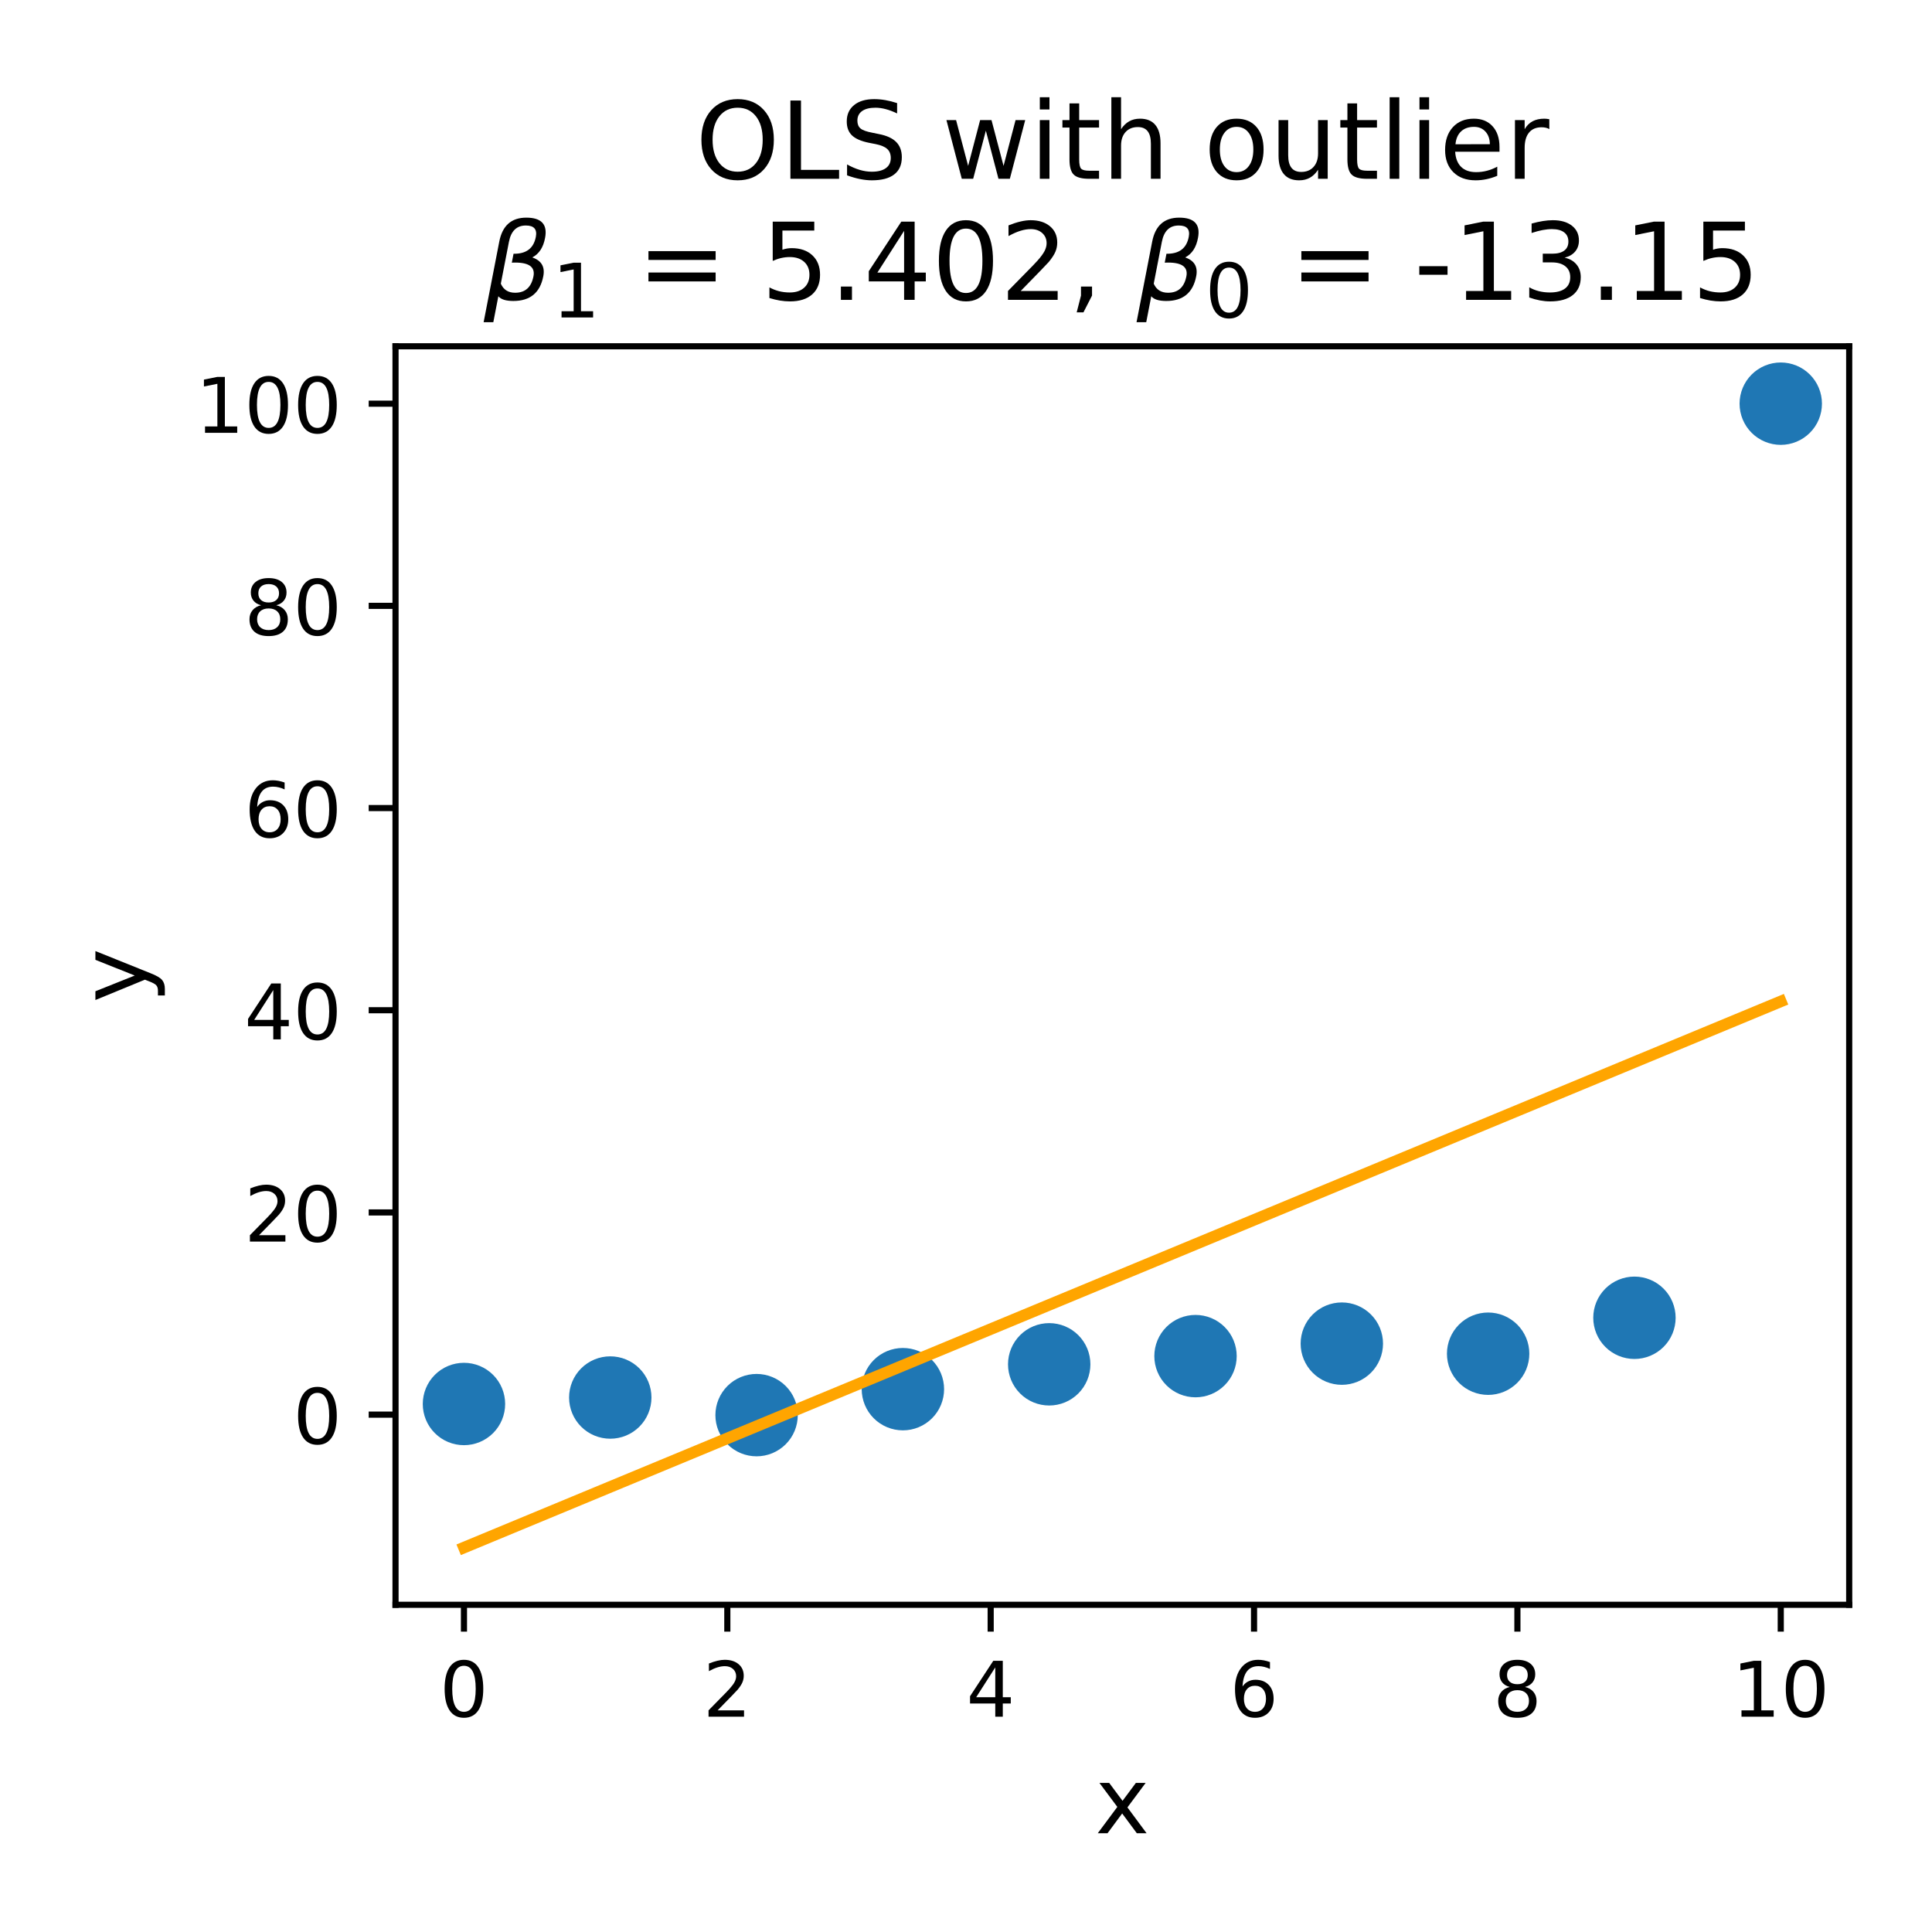
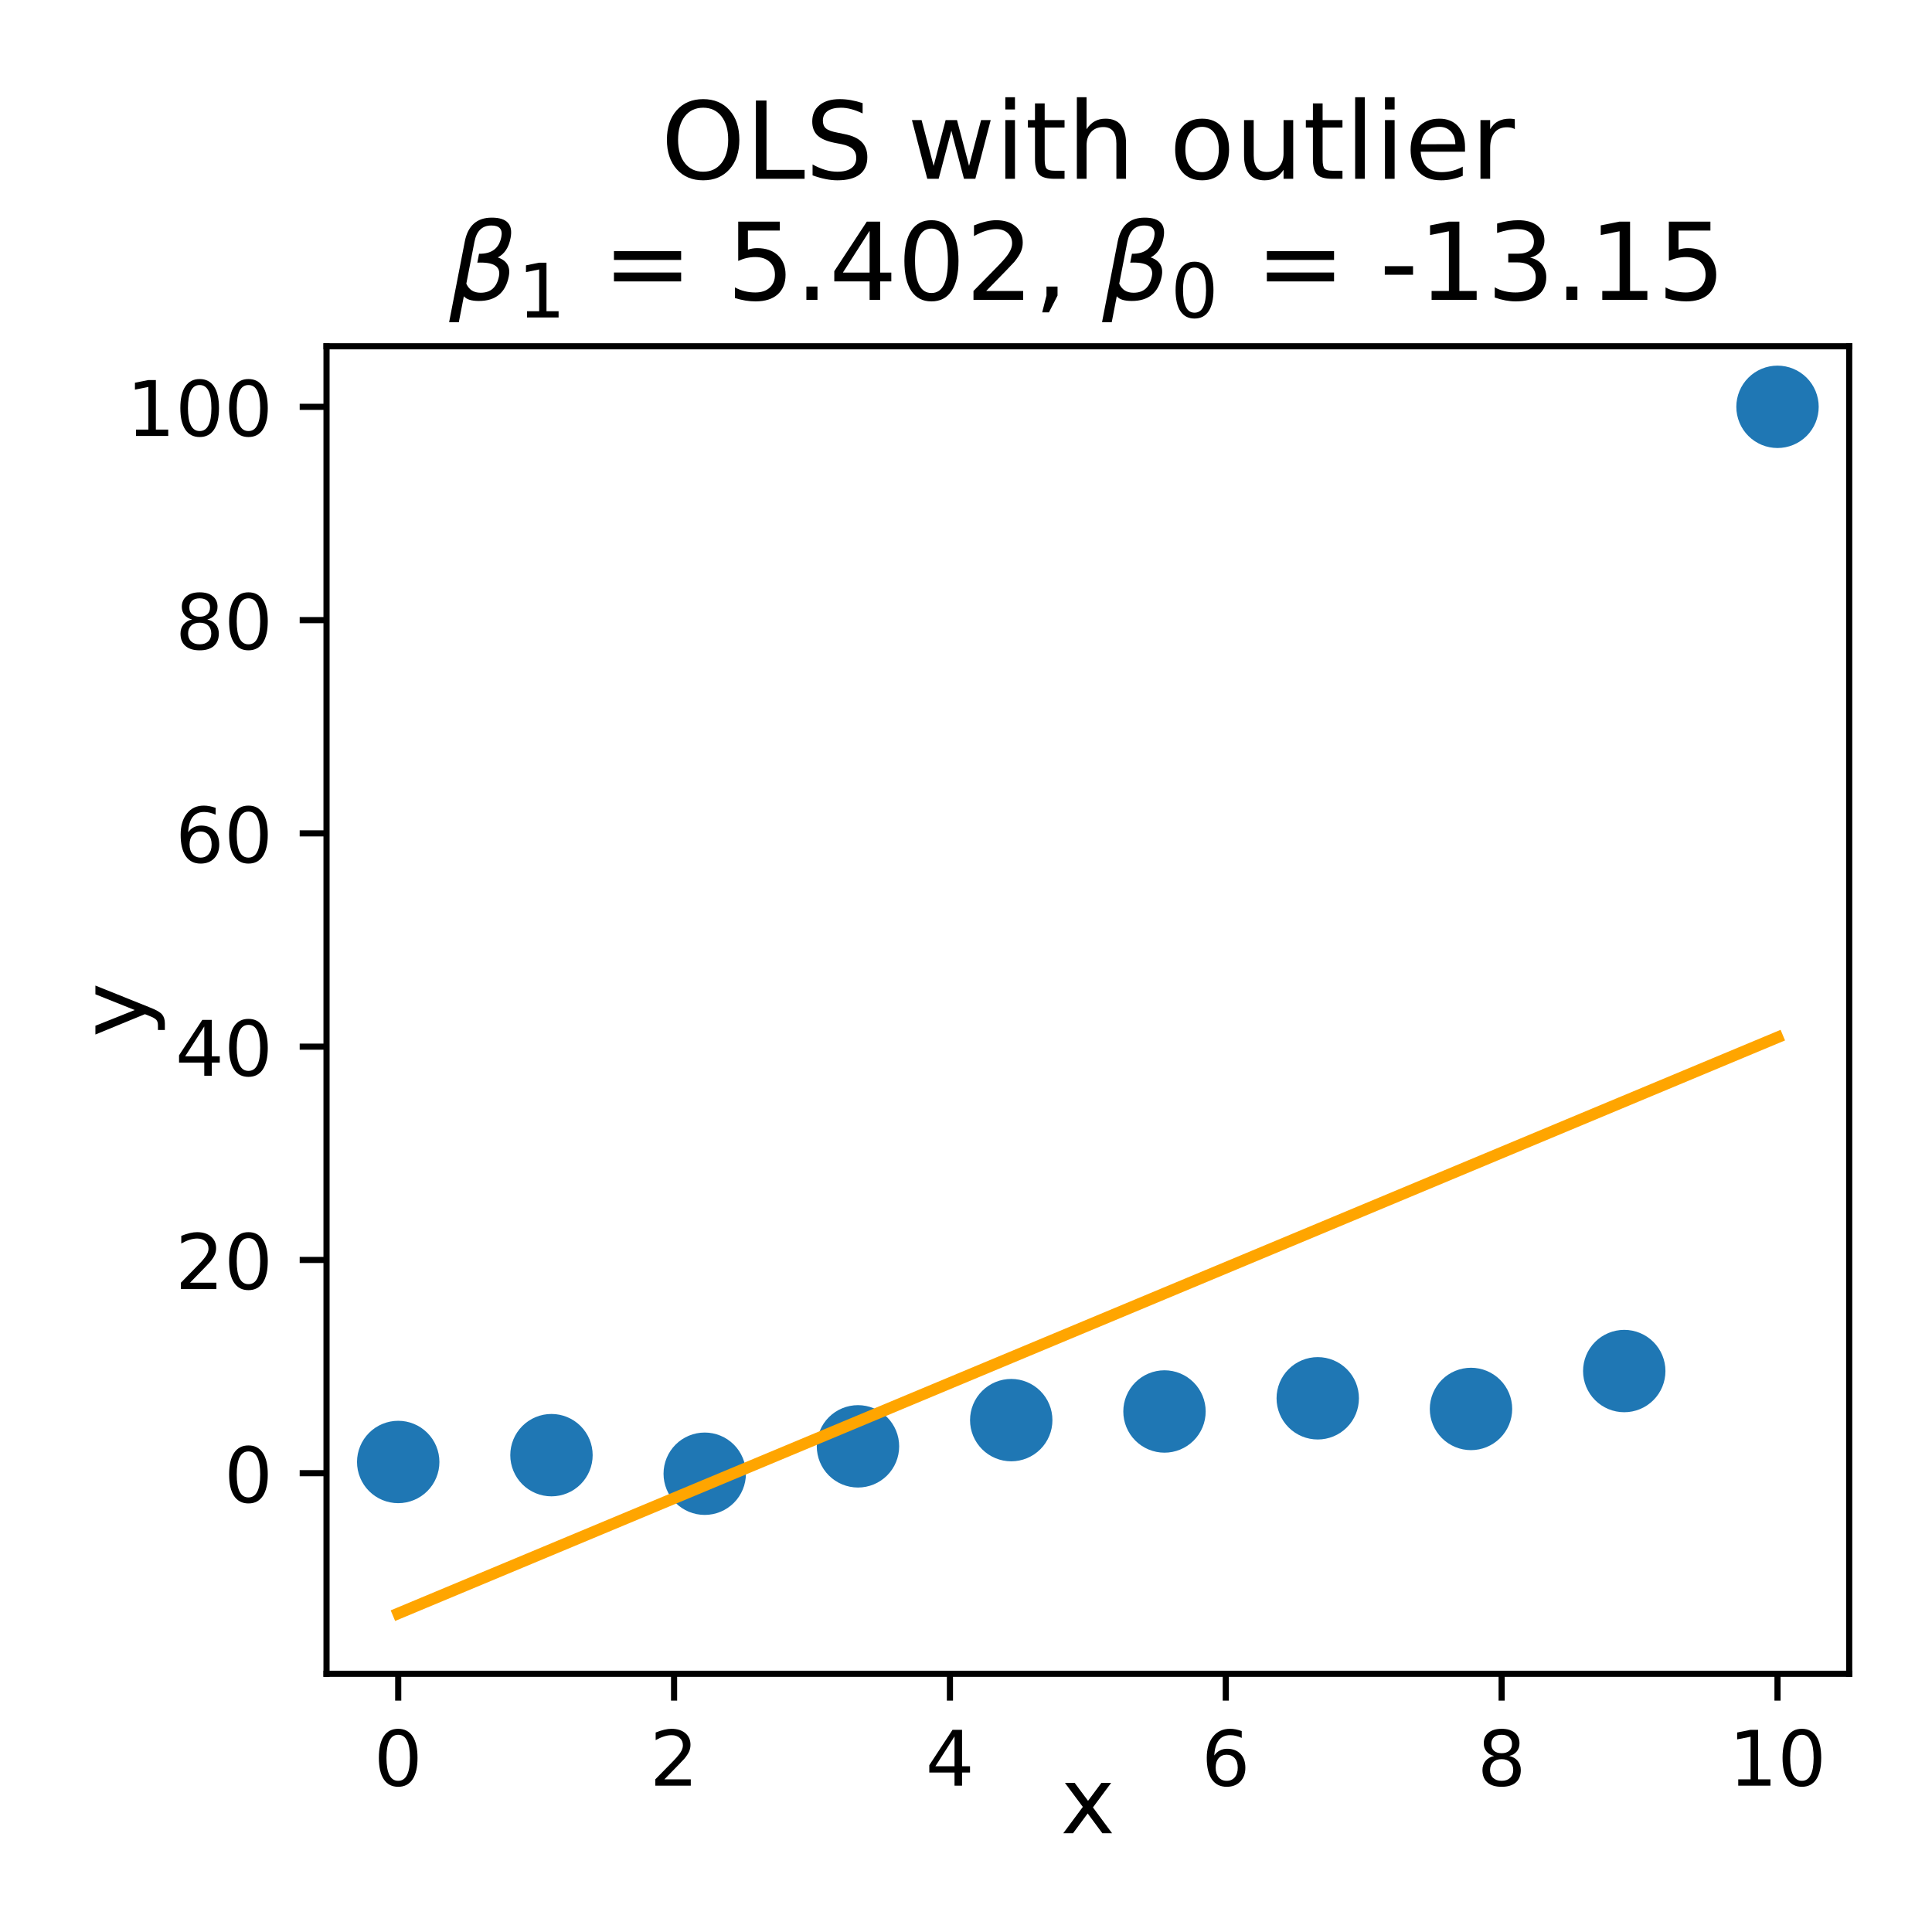
<svg xmlns="http://www.w3.org/2000/svg" xmlns:xlink="http://www.w3.org/1999/xlink" height="252pt" version="1.1" viewBox="0 0 252 252" width="252pt">
  <defs>
    <style type="text/css">
*{stroke-linecap:butt;stroke-linejoin:round;}
  </style>
  </defs>
  <g id="figure_1">
    <g id="patch_1">
      <path d="M 0 252  L 252 252  L 252 0  L 0 0  z " style="fill:#ffffff;" />
    </g>
    <g id="axes_1">
      <g id="patch_2">
-         <path d="M 51.59 209.32  L 241.2 209.32  L 241.2 45.168  L 51.59 45.168  z " style="fill:#ffffff;" />
+         <path d="M 42.59 218.32  L 241.2 218.32  L 241.2 45.168  L 42.59 45.168  z " style="fill:#ffffff;" />
      </g>
      <g id="PathCollection_1">
        <defs>
-           <path d="M 0 4.873  C 1.292 4.873 2.532 4.36 3.446 3.446  C 4.36 2.532 4.873 1.292 4.873 0  C 4.873 -1.292 4.36 -2.532 3.446 -3.446  C 2.532 -4.36 1.292 -4.873 0 -4.873  C -1.292 -4.873 -2.532 -4.36 -3.446 -3.446  C -4.36 -2.532 -4.873 -1.292 -4.873 0  C -4.873 1.292 -4.36 2.532 -3.446 3.446  C -2.532 4.36 -1.292 4.873 0 4.873  z " id="m565f7fd7a1" style="stroke:#1f77b4;" />
+           <path d="M 0 4.873  C 1.292 4.873 2.532 4.36 3.446 3.446  C 4.36 2.532 4.873 1.292 4.873 0  C 4.873 -1.292 4.36 -2.532 3.446 -3.446  C 2.532 -4.36 1.292 -4.873 0 -4.873  C -1.292 -4.873 -2.532 -4.36 -3.446 -3.446  C -4.36 -2.532 -4.873 -1.292 -4.873 0  C -4.873 1.292 -4.36 2.532 -3.446 3.446  C -2.532 4.36 -1.292 4.873 0 4.873  z " id="m042174f9e0" style="stroke:#1f77b4;" />
        </defs>
-         <g clip-path="url(#p165013fd58)">
-           <use style="fill:#1f77b4;stroke:#1f77b4;" x="60.517" xlink:href="#m565f7fd7a1" y="183.129" />
-           <use style="fill:#1f77b4;stroke:#1f77b4;" x="79.601" xlink:href="#m565f7fd7a1" y="182.286" />
-           <use style="fill:#1f77b4;stroke:#1f77b4;" x="98.685" xlink:href="#m565f7fd7a1" y="184.582" />
-           <use style="fill:#1f77b4;stroke:#1f77b4;" x="117.769" xlink:href="#m565f7fd7a1" y="181.195" />
-           <use style="fill:#1f77b4;stroke:#1f77b4;" x="136.853" xlink:href="#m565f7fd7a1" y="177.954" />
-           <use style="fill:#1f77b4;stroke:#1f77b4;" x="155.937" xlink:href="#m565f7fd7a1" y="176.885" />
-           <use style="fill:#1f77b4;stroke:#1f77b4;" x="175.021" xlink:href="#m565f7fd7a1" y="175.256" />
-           <use style="fill:#1f77b4;stroke:#1f77b4;" x="194.105" xlink:href="#m565f7fd7a1" y="176.571" />
-           <use style="fill:#1f77b4;stroke:#1f77b4;" x="213.189" xlink:href="#m565f7fd7a1" y="171.884" />
-           <use style="fill:#1f77b4;stroke:#1f77b4;" x="232.273" xlink:href="#m565f7fd7a1" y="52.653" />
+         <g clip-path="url(#p42339c1711)">
+           <use style="fill:#1f77b4;stroke:#1f77b4;" x="51.941" xlink:href="#m042174f9e0" y="190.693" />
+           <use style="fill:#1f77b4;stroke:#1f77b4;" x="71.931" xlink:href="#m042174f9e0" y="189.803" />
+           <use style="fill:#1f77b4;stroke:#1f77b4;" x="91.921" xlink:href="#m042174f9e0" y="192.226" />
+           <use style="fill:#1f77b4;stroke:#1f77b4;" x="111.91" xlink:href="#m042174f9e0" y="188.653" />
+           <use style="fill:#1f77b4;stroke:#1f77b4;" x="131.9" xlink:href="#m042174f9e0" y="185.234" />
+           <use style="fill:#1f77b4;stroke:#1f77b4;" x="151.89" xlink:href="#m042174f9e0" y="184.107" />
+           <use style="fill:#1f77b4;stroke:#1f77b4;" x="171.88" xlink:href="#m042174f9e0" y="182.388" />
+           <use style="fill:#1f77b4;stroke:#1f77b4;" x="191.869" xlink:href="#m042174f9e0" y="183.776" />
+           <use style="fill:#1f77b4;stroke:#1f77b4;" x="211.859" xlink:href="#m042174f9e0" y="178.832" />
+           <use style="fill:#1f77b4;stroke:#1f77b4;" x="231.849" xlink:href="#m042174f9e0" y="53.064" />
        </g>
      </g>
      <g id="matplotlib.axis_1">
        <g id="xtick_1">
          <g id="line2d_1">
            <defs>
-               <path d="M 0 0  L 0 3.5  " id="mb7d5f687af" style="stroke:#000000;stroke-width:0.8;" />
-             </defs>
-             <g>
-               <use style="stroke:#000000;stroke-width:0.8;" x="60.517" xlink:href="#mb7d5f687af" y="209.32" />
+               <path d="M 0 0  L 0 3.5  " id="m1c243c5cfe" style="stroke:#000000;stroke-width:0.8;" />
+             </defs>
+             <g>
+               <use style="stroke:#000000;stroke-width:0.8;" x="51.941" xlink:href="#m1c243c5cfe" y="218.32" />
            </g>
          </g>
          <g id="text_1">
            <defs>
              <path d="M 31.781 66.406  Q 24.172 66.406 20.328 58.906  Q 16.5 51.422 16.5 36.375  Q 16.5 21.391 20.328 13.891  Q 24.172 6.391 31.781 6.391  Q 39.453 6.391 43.281 13.891  Q 47.125 21.391 47.125 36.375  Q 47.125 51.422 43.281 58.906  Q 39.453 66.406 31.781 66.406  z M 31.781 74.219  Q 44.047 74.219 50.516 64.516  Q 56.984 54.828 56.984 36.375  Q 56.984 17.969 50.516 8.266  Q 44.047 -1.422 31.781 -1.422  Q 19.531 -1.422 13.062 8.266  Q 6.594 17.969 6.594 36.375  Q 6.594 54.828 13.062 64.516  Q 19.531 74.219 31.781 74.219  z " id="DejaVuSans-48" />
            </defs>
-             <g transform="translate(57.33597 223.9184)scale(0.1 -0.1)">
+             <g transform="translate(48.75971 232.9184)scale(0.1 -0.1)">
              <use xlink:href="#DejaVuSans-48" />
            </g>
          </g>
        </g>
        <g id="xtick_2">
          <g id="line2d_2">
            <g>
-               <use style="stroke:#000000;stroke-width:0.8;" x="94.868" xlink:href="#mb7d5f687af" y="209.32" />
+               <use style="stroke:#000000;stroke-width:0.8;" x="87.923" xlink:href="#m1c243c5cfe" y="218.32" />
            </g>
          </g>
          <g id="text_2">
            <defs>
              <path d="M 19.188 8.297  L 53.609 8.297  L 53.609 0  L 7.328 0  L 7.328 8.297  Q 12.938 14.109 22.625 23.891  Q 32.328 33.688 34.812 36.531  Q 39.547 41.844 41.422 45.531  Q 43.312 49.219 43.312 52.781  Q 43.312 58.594 39.234 62.25  Q 35.156 65.922 28.609 65.922  Q 23.969 65.922 18.812 64.312  Q 13.672 62.703 7.812 59.422  L 7.812 69.391  Q 13.766 71.781 18.938 73  Q 24.125 74.219 28.422 74.219  Q 39.75 74.219 46.484 68.547  Q 53.219 62.891 53.219 53.422  Q 53.219 48.922 51.531 44.891  Q 49.859 40.875 45.406 35.406  Q 44.188 33.984 37.641 27.219  Q 31.109 20.453 19.188 8.297  z " id="DejaVuSans-50" />
            </defs>
-             <g transform="translate(91.68708 223.9184)scale(0.1 -0.1)">
+             <g transform="translate(84.74133 232.9184)scale(0.1 -0.1)">
              <use xlink:href="#DejaVuSans-50" />
            </g>
          </g>
        </g>
        <g id="xtick_3">
          <g id="line2d_3">
            <g>
-               <use style="stroke:#000000;stroke-width:0.8;" x="129.219" xlink:href="#mb7d5f687af" y="209.32" />
+               <use style="stroke:#000000;stroke-width:0.8;" x="123.904" xlink:href="#m1c243c5cfe" y="218.32" />
            </g>
          </g>
          <g id="text_3">
            <defs>
              <path d="M 37.797 64.312  L 12.891 25.391  L 37.797 25.391  z M 35.203 72.906  L 47.609 72.906  L 47.609 25.391  L 58.016 25.391  L 58.016 17.188  L 47.609 17.188  L 47.609 0  L 37.797 0  L 37.797 17.188  L 4.891 17.188  L 4.891 26.703  z " id="DejaVuSans-52" />
            </defs>
-             <g transform="translate(126.0382 223.9184)scale(0.1 -0.1)">
+             <g transform="translate(120.7229 232.9184)scale(0.1 -0.1)">
              <use xlink:href="#DejaVuSans-52" />
            </g>
          </g>
        </g>
        <g id="xtick_4">
          <g id="line2d_4">
            <g>
-               <use style="stroke:#000000;stroke-width:0.8;" x="163.571" xlink:href="#mb7d5f687af" y="209.32" />
+               <use style="stroke:#000000;stroke-width:0.8;" x="159.886" xlink:href="#m1c243c5cfe" y="218.32" />
            </g>
          </g>
          <g id="text_4">
            <defs>
              <path d="M 33.016 40.375  Q 26.375 40.375 22.484 35.828  Q 18.609 31.297 18.609 23.391  Q 18.609 15.531 22.484 10.953  Q 26.375 6.391 33.016 6.391  Q 39.656 6.391 43.531 10.953  Q 47.406 15.531 47.406 23.391  Q 47.406 31.297 43.531 35.828  Q 39.656 40.375 33.016 40.375  z M 52.594 71.297  L 52.594 62.312  Q 48.875 64.062 45.094 64.984  Q 41.312 65.922 37.594 65.922  Q 27.828 65.922 22.672 59.328  Q 17.531 52.734 16.797 39.406  Q 19.672 43.656 24.016 45.922  Q 28.375 48.188 33.594 48.188  Q 44.578 48.188 50.953 41.516  Q 57.328 34.859 57.328 23.391  Q 57.328 12.156 50.688 5.359  Q 44.047 -1.422 33.016 -1.422  Q 20.359 -1.422 13.672 8.266  Q 6.984 17.969 6.984 36.375  Q 6.984 53.656 15.188 63.938  Q 23.391 74.219 37.203 74.219  Q 40.922 74.219 44.703 73.484  Q 48.484 72.75 52.594 71.297  z " id="DejaVuSans-54" />
            </defs>
-             <g transform="translate(160.3893 223.9184)scale(0.1 -0.1)">
+             <g transform="translate(156.7046 232.9184)scale(0.1 -0.1)">
              <use xlink:href="#DejaVuSans-54" />
            </g>
          </g>
        </g>
        <g id="xtick_5">
          <g id="line2d_5">
            <g>
-               <use style="stroke:#000000;stroke-width:0.8;" x="197.922" xlink:href="#mb7d5f687af" y="209.32" />
+               <use style="stroke:#000000;stroke-width:0.8;" x="195.867" xlink:href="#m1c243c5cfe" y="218.32" />
            </g>
          </g>
          <g id="text_5">
            <defs>
              <path d="M 31.781 34.625  Q 24.75 34.625 20.719 30.859  Q 16.703 27.094 16.703 20.516  Q 16.703 13.922 20.719 10.156  Q 24.75 6.391 31.781 6.391  Q 38.812 6.391 42.859 10.172  Q 46.922 13.969 46.922 20.516  Q 46.922 27.094 42.891 30.859  Q 38.875 34.625 31.781 34.625  z M 21.922 38.812  Q 15.578 40.375 12.031 44.719  Q 8.5 49.078 8.5 55.328  Q 8.5 64.062 14.719 69.141  Q 20.953 74.219 31.781 74.219  Q 42.672 74.219 48.875 69.141  Q 55.078 64.062 55.078 55.328  Q 55.078 49.078 51.531 44.719  Q 48 40.375 41.703 38.812  Q 48.828 37.156 52.797 32.312  Q 56.781 27.484 56.781 20.516  Q 56.781 9.906 50.312 4.234  Q 43.844 -1.422 31.781 -1.422  Q 19.734 -1.422 13.25 4.234  Q 6.781 9.906 6.781 20.516  Q 6.781 27.484 10.781 32.312  Q 14.797 37.156 21.922 38.812  z M 18.312 54.391  Q 18.312 48.734 21.844 45.562  Q 25.391 42.391 31.781 42.391  Q 38.141 42.391 41.719 45.562  Q 45.312 48.734 45.312 54.391  Q 45.312 60.062 41.719 63.234  Q 38.141 66.406 31.781 66.406  Q 25.391 66.406 21.844 63.234  Q 18.312 60.062 18.312 54.391  z " id="DejaVuSans-56" />
            </defs>
-             <g transform="translate(194.7404 223.9184)scale(0.1 -0.1)">
+             <g transform="translate(192.6862 232.9184)scale(0.1 -0.1)">
              <use xlink:href="#DejaVuSans-56" />
            </g>
          </g>
        </g>
        <g id="xtick_6">
          <g id="line2d_6">
            <g>
-               <use style="stroke:#000000;stroke-width:0.8;" x="232.273" xlink:href="#mb7d5f687af" y="209.32" />
+               <use style="stroke:#000000;stroke-width:0.8;" x="231.849" xlink:href="#m1c243c5cfe" y="218.32" />
            </g>
          </g>
          <g id="text_6">
            <defs>
              <path d="M 12.406 8.297  L 28.516 8.297  L 28.516 63.922  L 10.984 60.406  L 10.984 69.391  L 28.422 72.906  L 38.281 72.906  L 38.281 8.297  L 54.391 8.297  L 54.391 0  L 12.406 0  z " id="DejaVuSans-49" />
            </defs>
-             <g transform="translate(225.9103 223.9184)scale(0.1 -0.1)">
+             <g transform="translate(225.4865 232.9184)scale(0.1 -0.1)">
              <use xlink:href="#DejaVuSans-49" />
              <use x="63.623" xlink:href="#DejaVuSans-48" />
            </g>
          </g>
        </g>
        <g id="text_7">
          <defs>
            <path d="M 54.891 54.688  L 35.109 28.078  L 55.906 0  L 45.312 0  L 29.391 21.484  L 13.484 0  L 2.875 0  L 24.125 28.609  L 4.688 54.688  L 15.281 54.688  L 29.781 35.203  L 44.281 54.688  z " id="DejaVuSans-120" />
          </defs>
-           <g transform="translate(142.8438 239.1163)scale(0.12 -0.12)">
+           <g transform="translate(138.3438 239.1163)scale(0.12 -0.12)">
            <use xlink:href="#DejaVuSans-120" />
          </g>
        </g>
      </g>
      <g id="matplotlib.axis_2">
        <g id="ytick_1">
          <g id="line2d_7">
            <defs>
-               <path d="M 0 0  L -3.5 0  " id="m4dce598474" style="stroke:#000000;stroke-width:0.8;" />
-             </defs>
-             <g>
-               <use style="stroke:#000000;stroke-width:0.8;" x="51.59" xlink:href="#m4dce598474" y="184.518" />
+               <path d="M 0 0  L -3.5 0  " id="m1dedb2c05b" style="stroke:#000000;stroke-width:0.8;" />
+             </defs>
+             <g>
+               <use style="stroke:#000000;stroke-width:0.8;" x="42.59" xlink:href="#m1dedb2c05b" y="192.158" />
            </g>
          </g>
          <g id="text_8">
-             <g transform="translate(38.2275 188.3175)scale(0.1 -0.1)">
+             <g transform="translate(29.2275 195.9577)scale(0.1 -0.1)">
              <use xlink:href="#DejaVuSans-48" />
            </g>
          </g>
        </g>
        <g id="ytick_2">
          <g id="line2d_8">
            <g>
-               <use style="stroke:#000000;stroke-width:0.8;" x="51.59" xlink:href="#m4dce598474" y="158.145" />
+               <use style="stroke:#000000;stroke-width:0.8;" x="42.59" xlink:href="#m1dedb2c05b" y="164.34" />
            </g>
          </g>
          <g id="text_9">
-             <g transform="translate(31.865 161.9445)scale(0.1 -0.1)">
+             <g transform="translate(22.865 168.1387)scale(0.1 -0.1)">
              <use xlink:href="#DejaVuSans-50" />
              <use x="63.623" xlink:href="#DejaVuSans-48" />
            </g>
          </g>
        </g>
        <g id="ytick_3">
          <g id="line2d_9">
            <g>
-               <use style="stroke:#000000;stroke-width:0.8;" x="51.59" xlink:href="#m4dce598474" y="131.772" />
+               <use style="stroke:#000000;stroke-width:0.8;" x="42.59" xlink:href="#m1dedb2c05b" y="136.521" />
            </g>
          </g>
          <g id="text_10">
-             <g transform="translate(31.865 135.5715)scale(0.1 -0.1)">
+             <g transform="translate(22.865 140.3198)scale(0.1 -0.1)">
              <use xlink:href="#DejaVuSans-52" />
              <use x="63.623" xlink:href="#DejaVuSans-48" />
            </g>
          </g>
        </g>
        <g id="ytick_4">
          <g id="line2d_10">
            <g>
-               <use style="stroke:#000000;stroke-width:0.8;" x="51.59" xlink:href="#m4dce598474" y="105.399" />
+               <use style="stroke:#000000;stroke-width:0.8;" x="42.59" xlink:href="#m1dedb2c05b" y="108.702" />
            </g>
          </g>
          <g id="text_11">
-             <g transform="translate(31.865 109.1985)scale(0.1 -0.1)">
+             <g transform="translate(22.865 112.5008)scale(0.1 -0.1)">
              <use xlink:href="#DejaVuSans-54" />
              <use x="63.623" xlink:href="#DejaVuSans-48" />
            </g>
          </g>
        </g>
        <g id="ytick_5">
          <g id="line2d_11">
            <g>
-               <use style="stroke:#000000;stroke-width:0.8;" x="51.59" xlink:href="#m4dce598474" y="79.026" />
+               <use style="stroke:#000000;stroke-width:0.8;" x="42.59" xlink:href="#m1dedb2c05b" y="80.883" />
            </g>
          </g>
          <g id="text_12">
-             <g transform="translate(31.865 82.82551)scale(0.1 -0.1)">
+             <g transform="translate(22.865 84.68187)scale(0.1 -0.1)">
              <use xlink:href="#DejaVuSans-56" />
              <use x="63.623" xlink:href="#DejaVuSans-48" />
            </g>
          </g>
        </g>
        <g id="ytick_6">
          <g id="line2d_12">
            <g>
-               <use style="stroke:#000000;stroke-width:0.8;" x="51.59" xlink:href="#m4dce598474" y="52.653" />
+               <use style="stroke:#000000;stroke-width:0.8;" x="42.59" xlink:href="#m1dedb2c05b" y="53.064" />
            </g>
          </g>
          <g id="text_13">
-             <g transform="translate(25.5025 56.45252)scale(0.1 -0.1)">
+             <g transform="translate(16.5025 56.86292)scale(0.1 -0.1)">
              <use xlink:href="#DejaVuSans-49" />
              <use x="63.623" xlink:href="#DejaVuSans-48" />
              <use x="127.246" xlink:href="#DejaVuSans-48" />
            </g>
          </g>
        </g>
        <g id="text_14">
          <defs>
            <path d="M 32.172 -5.078  Q 28.375 -14.844 24.75 -17.812  Q 21.141 -20.797 15.094 -20.797  L 7.906 -20.797  L 7.906 -13.281  L 13.188 -13.281  Q 16.891 -13.281 18.938 -11.516  Q 21 -9.766 23.484 -3.219  L 25.094 0.875  L 2.984 54.688  L 12.5 54.688  L 29.594 11.922  L 46.688 54.688  L 56.203 54.688  z " id="DejaVuSans-121" />
          </defs>
-           <g transform="translate(19.00688 130.7953)rotate(-90)scale(0.12 -0.12)">
+           <g transform="translate(19.00688 135.2953)rotate(-90)scale(0.12 -0.12)">
            <use xlink:href="#DejaVuSans-121" />
          </g>
        </g>
      </g>
      <g id="line2d_13">
-         <path clip-path="url(#p165013fd58)" d="M 60.517 201.859  L 79.601 193.943  L 98.685 186.028  L 117.769 178.113  L 136.853 170.197  L 155.937 162.282  L 175.021 154.367  L 194.105 146.451  L 213.189 138.536  L 232.273 130.621  " style="fill:none;stroke:#ffa500;stroke-linecap:square;stroke-width:1.5;" />
+         <path clip-path="url(#p42339c1711)" d="M 51.941 210.449  L 71.931 202.1  L 91.921 193.751  L 111.91 185.402  L 131.9 177.052  L 151.89 168.703  L 171.88 160.354  L 191.869 152.004  L 211.859 143.655  L 231.849 135.306  " style="fill:none;stroke:#ffa500;stroke-linecap:square;stroke-width:1.5;" />
      </g>
      <g id="patch_3">
-         <path d="M 51.59 209.32  L 51.59 45.168  " style="fill:none;stroke:#000000;stroke-linecap:square;stroke-linejoin:miter;stroke-width:0.8;" />
+         <path d="M 42.59 218.32  L 42.59 45.168  " style="fill:none;stroke:#000000;stroke-linecap:square;stroke-linejoin:miter;stroke-width:0.8;" />
      </g>
      <g id="patch_4">
-         <path d="M 241.2 209.32  L 241.2 45.168  " style="fill:none;stroke:#000000;stroke-linecap:square;stroke-linejoin:miter;stroke-width:0.8;" />
+         <path d="M 241.2 218.32  L 241.2 45.168  " style="fill:none;stroke:#000000;stroke-linecap:square;stroke-linejoin:miter;stroke-width:0.8;" />
      </g>
      <g id="patch_5">
-         <path d="M 51.59 209.32  L 241.2 209.32  " style="fill:none;stroke:#000000;stroke-linecap:square;stroke-linejoin:miter;stroke-width:0.8;" />
+         <path d="M 42.59 218.32  L 241.2 218.32  " style="fill:none;stroke:#000000;stroke-linecap:square;stroke-linejoin:miter;stroke-width:0.8;" />
      </g>
      <g id="patch_6">
-         <path d="M 51.59 45.168  L 241.2 45.168  " style="fill:none;stroke:#000000;stroke-linecap:square;stroke-linejoin:miter;stroke-width:0.8;" />
+         <path d="M 42.59 45.168  L 241.2 45.168  " style="fill:none;stroke:#000000;stroke-linecap:square;stroke-linejoin:miter;stroke-width:0.8;" />
      </g>
      <g id="text_15">
        <defs>
          <path d="M 39.406 66.219  Q 28.656 66.219 22.328 58.203  Q 16.016 50.203 16.016 36.375  Q 16.016 22.609 22.328 14.594  Q 28.656 6.594 39.406 6.594  Q 50.141 6.594 56.422 14.594  Q 62.703 22.609 62.703 36.375  Q 62.703 50.203 56.422 58.203  Q 50.141 66.219 39.406 66.219  z M 39.406 74.219  Q 54.734 74.219 63.906 63.938  Q 73.094 53.656 73.094 36.375  Q 73.094 19.141 63.906 8.859  Q 54.734 -1.422 39.406 -1.422  Q 24.031 -1.422 14.812 8.828  Q 5.609 19.094 5.609 36.375  Q 5.609 53.656 14.812 63.938  Q 24.031 74.219 39.406 74.219  z " id="DejaVuSans-79" />
          <path d="M 9.812 72.906  L 19.672 72.906  L 19.672 8.297  L 55.172 8.297  L 55.172 0  L 9.812 0  z " id="DejaVuSans-76" />
          <path d="M 53.516 70.516  L 53.516 60.891  Q 47.906 63.578 42.922 64.891  Q 37.938 66.219 33.297 66.219  Q 25.25 66.219 20.875 63.094  Q 16.5 59.969 16.5 54.203  Q 16.5 49.359 19.406 46.891  Q 22.312 44.438 30.422 42.922  L 36.375 41.703  Q 47.406 39.594 52.656 34.297  Q 57.906 29 57.906 20.125  Q 57.906 9.516 50.797 4.047  Q 43.703 -1.422 29.984 -1.422  Q 24.812 -1.422 18.969 -0.25  Q 13.141 0.922 6.891 3.219  L 6.891 13.375  Q 12.891 10.016 18.656 8.297  Q 24.422 6.594 29.984 6.594  Q 38.422 6.594 43.016 9.906  Q 47.609 13.234 47.609 19.391  Q 47.609 24.75 44.312 27.781  Q 41.016 30.812 33.5 32.328  L 27.484 33.5  Q 16.453 35.688 11.516 40.375  Q 6.594 45.062 6.594 53.422  Q 6.594 63.094 13.406 68.656  Q 20.219 74.219 32.172 74.219  Q 37.312 74.219 42.625 73.281  Q 47.953 72.359 53.516 70.516  z " id="DejaVuSans-83" />
          <path id="DejaVuSans-32" />
          <path d="M 4.203 54.688  L 13.188 54.688  L 24.422 12.016  L 35.594 54.688  L 46.188 54.688  L 57.422 12.016  L 68.609 54.688  L 77.594 54.688  L 63.281 0  L 52.688 0  L 40.922 44.828  L 29.109 0  L 18.5 0  z " id="DejaVuSans-119" />
          <path d="M 9.422 54.688  L 18.406 54.688  L 18.406 0  L 9.422 0  z M 9.422 75.984  L 18.406 75.984  L 18.406 64.594  L 9.422 64.594  z " id="DejaVuSans-105" />
          <path d="M 18.312 70.219  L 18.312 54.688  L 36.812 54.688  L 36.812 47.703  L 18.312 47.703  L 18.312 18.016  Q 18.312 11.328 20.141 9.422  Q 21.969 7.516 27.594 7.516  L 36.812 7.516  L 36.812 0  L 27.594 0  Q 17.188 0 13.234 3.875  Q 9.281 7.766 9.281 18.016  L 9.281 47.703  L 2.688 47.703  L 2.688 54.688  L 9.281 54.688  L 9.281 70.219  z " id="DejaVuSans-116" />
          <path d="M 54.891 33.016  L 54.891 0  L 45.906 0  L 45.906 32.719  Q 45.906 40.484 42.875 44.328  Q 39.844 48.188 33.797 48.188  Q 26.516 48.188 22.312 43.547  Q 18.109 38.922 18.109 30.906  L 18.109 0  L 9.078 0  L 9.078 75.984  L 18.109 75.984  L 18.109 46.188  Q 21.344 51.125 25.703 53.562  Q 30.078 56 35.797 56  Q 45.219 56 50.047 50.172  Q 54.891 44.344 54.891 33.016  z " id="DejaVuSans-104" />
          <path d="M 30.609 48.391  Q 23.391 48.391 19.188 42.75  Q 14.984 37.109 14.984 27.297  Q 14.984 17.484 19.156 11.844  Q 23.344 6.203 30.609 6.203  Q 37.797 6.203 41.984 11.859  Q 46.188 17.531 46.188 27.297  Q 46.188 37.016 41.984 42.703  Q 37.797 48.391 30.609 48.391  z M 30.609 56  Q 42.328 56 49.016 48.375  Q 55.719 40.766 55.719 27.297  Q 55.719 13.875 49.016 6.219  Q 42.328 -1.422 30.609 -1.422  Q 18.844 -1.422 12.172 6.219  Q 5.516 13.875 5.516 27.297  Q 5.516 40.766 12.172 48.375  Q 18.844 56 30.609 56  z " id="DejaVuSans-111" />
          <path d="M 8.5 21.578  L 8.5 54.688  L 17.484 54.688  L 17.484 21.922  Q 17.484 14.156 20.5 10.266  Q 23.531 6.391 29.594 6.391  Q 36.859 6.391 41.078 11.031  Q 45.312 15.672 45.312 23.688  L 45.312 54.688  L 54.297 54.688  L 54.297 0  L 45.312 0  L 45.312 8.406  Q 42.047 3.422 37.719 1  Q 33.406 -1.422 27.688 -1.422  Q 18.266 -1.422 13.375 4.438  Q 8.5 10.297 8.5 21.578  z M 31.109 56  z " id="DejaVuSans-117" />
          <path d="M 9.422 75.984  L 18.406 75.984  L 18.406 0  L 9.422 0  z " id="DejaVuSans-108" />
          <path d="M 56.203 29.594  L 56.203 25.203  L 14.891 25.203  Q 15.484 15.922 20.484 11.062  Q 25.484 6.203 34.422 6.203  Q 39.594 6.203 44.453 7.469  Q 49.312 8.734 54.109 11.281  L 54.109 2.781  Q 49.266 0.734 44.188 -0.344  Q 39.109 -1.422 33.891 -1.422  Q 20.797 -1.422 13.156 6.188  Q 5.516 13.812 5.516 26.812  Q 5.516 40.234 12.766 48.109  Q 20.016 56 32.328 56  Q 43.359 56 49.781 48.891  Q 56.203 41.797 56.203 29.594  z M 47.219 32.234  Q 47.125 39.594 43.094 43.984  Q 39.062 48.391 32.422 48.391  Q 24.906 48.391 20.391 44.141  Q 15.875 39.891 15.188 32.172  z " id="DejaVuSans-101" />
          <path d="M 41.109 46.297  Q 39.594 47.172 37.812 47.578  Q 36.031 48 33.891 48  Q 26.266 48 22.188 43.047  Q 18.109 38.094 18.109 28.812  L 18.109 0  L 9.078 0  L 9.078 54.688  L 18.109 54.688  L 18.109 46.188  Q 20.953 51.172 25.484 53.578  Q 30.031 56 36.531 56  Q 37.453 56 38.578 55.875  Q 39.703 55.766 41.062 55.516  z " id="DejaVuSans-114" />
        </defs>
-         <g transform="translate(90.70344 23.32044)scale(0.14 -0.14)">
+         <g transform="translate(86.20344 23.32044)scale(0.14 -0.14)">
          <use xlink:href="#DejaVuSans-79" />
          <use x="78.711" xlink:href="#DejaVuSans-76" />
          <use x="134.424" xlink:href="#DejaVuSans-83" />
          <use x="197.9" xlink:href="#DejaVuSans-32" />
          <use x="229.688" xlink:href="#DejaVuSans-119" />
          <use x="311.475" xlink:href="#DejaVuSans-105" />
          <use x="339.258" xlink:href="#DejaVuSans-116" />
          <use x="378.467" xlink:href="#DejaVuSans-104" />
          <use x="441.846" xlink:href="#DejaVuSans-32" />
          <use x="473.633" xlink:href="#DejaVuSans-111" />
          <use x="534.814" xlink:href="#DejaVuSans-117" />
          <use x="598.193" xlink:href="#DejaVuSans-116" />
          <use x="637.402" xlink:href="#DejaVuSans-108" />
          <use x="665.186" xlink:href="#DejaVuSans-105" />
          <use x="692.969" xlink:href="#DejaVuSans-101" />
          <use x="754.492" xlink:href="#DejaVuSans-114" />
        </g>
        <defs>
          <path d="M 13.625 3.375  L 8.938 -20.797  L -0.094 -20.797  L 14.5 54.344  Q 18.844 76.609 39.656 76.609  Q 60.75 76.609 57.172 57.812  Q 54.734 44.438 45.219 39.547  Q 58.016 35.156 55.516 22.125  Q 51.125 -1.078 27.484 -1.031  Q 17.141 -0.984 13.625 3.375  z M 15.922 15.094  Q 19.672 6.594 29.297 6.641  Q 43.359 6.641 46.344 21.969  Q 49.031 35.75 26.172 34.672  L 27.781 42.969  Q 45.453 42.672 48.531 58.594  Q 50.641 69.344 39.203 69.281  Q 26.422 69.281 23.484 54.047  z " id="DejaVuSans-Oblique-946" />
          <path d="M 10.594 45.406  L 73.188 45.406  L 73.188 37.203  L 10.594 37.203  z M 10.594 25.484  L 73.188 25.484  L 73.188 17.188  L 10.594 17.188  z " id="DejaVuSans-61" />
          <path d="M 10.797 72.906  L 49.516 72.906  L 49.516 64.594  L 19.828 64.594  L 19.828 46.734  Q 21.969 47.469 24.109 47.828  Q 26.266 48.188 28.422 48.188  Q 40.625 48.188 47.75 41.5  Q 54.891 34.812 54.891 23.391  Q 54.891 11.625 47.562 5.094  Q 40.234 -1.422 26.906 -1.422  Q 22.312 -1.422 17.547 -0.641  Q 12.797 0.141 7.719 1.703  L 7.719 11.625  Q 12.109 9.234 16.797 8.062  Q 21.484 6.891 26.703 6.891  Q 35.156 6.891 40.078 11.328  Q 45.016 15.766 45.016 23.391  Q 45.016 31 40.078 35.438  Q 35.156 39.891 26.703 39.891  Q 22.75 39.891 18.812 39.016  Q 14.891 38.141 10.797 36.281  z " id="DejaVuSans-53" />
          <path d="M 10.688 12.406  L 21 12.406  L 21 0  L 10.688 0  z " id="DejaVuSans-46" />
          <path d="M 11.719 12.406  L 22.016 12.406  L 22.016 4  L 14.016 -11.625  L 7.719 -11.625  L 11.719 4  z " id="DejaVuSans-44" />
          <path d="M 4.891 31.391  L 31.203 31.391  L 31.203 23.391  L 4.891 23.391  z " id="DejaVuSans-45" />
          <path d="M 40.578 39.312  Q 47.656 37.797 51.625 33  Q 55.609 28.219 55.609 21.188  Q 55.609 10.406 48.188 4.484  Q 40.766 -1.422 27.094 -1.422  Q 22.516 -1.422 17.656 -0.516  Q 12.797 0.391 7.625 2.203  L 7.625 11.719  Q 11.719 9.328 16.594 8.109  Q 21.484 6.891 26.812 6.891  Q 36.078 6.891 40.938 10.547  Q 45.797 14.203 45.797 21.188  Q 45.797 27.641 41.281 31.266  Q 36.766 34.906 28.719 34.906  L 20.219 34.906  L 20.219 43.016  L 29.109 43.016  Q 36.375 43.016 40.234 45.922  Q 44.094 48.828 44.094 54.297  Q 44.094 59.906 40.109 62.906  Q 36.141 65.922 28.719 65.922  Q 24.656 65.922 20.016 65.031  Q 15.375 64.156 9.812 62.312  L 9.812 71.094  Q 15.438 72.656 20.344 73.438  Q 25.25 74.219 29.594 74.219  Q 40.828 74.219 47.359 69.109  Q 53.906 64.016 53.906 55.328  Q 53.906 49.266 50.438 45.094  Q 46.969 40.922 40.578 39.312  z " id="DejaVuSans-51" />
        </defs>
-         <g transform="translate(63.095 39.168)scale(0.14 -0.14)">
+         <g transform="translate(58.595 39.168)scale(0.14 -0.14)">
          <use transform="translate(0 0.390625)" xlink:href="#DejaVuSans-Oblique-946" />
          <use transform="translate(63.81836 -16.01562)scale(0.7)" xlink:href="#DejaVuSans-49" />
          <use transform="translate(111.0889 0.390625)" xlink:href="#DejaVuSans-32" />
          <use transform="translate(142.876 0.390625)" xlink:href="#DejaVuSans-61" />
          <use transform="translate(226.665 0.390625)" xlink:href="#DejaVuSans-32" />
          <use transform="translate(258.4521 0.390625)" xlink:href="#DejaVuSans-53" />
          <use transform="translate(322.0752 0.390625)" xlink:href="#DejaVuSans-46" />
          <use transform="translate(353.8623 0.390625)" xlink:href="#DejaVuSans-52" />
          <use transform="translate(417.4854 0.390625)" xlink:href="#DejaVuSans-48" />
          <use transform="translate(481.1084 0.390625)" xlink:href="#DejaVuSans-50" />
          <use transform="translate(544.7314 0.390625)" xlink:href="#DejaVuSans-44" />
          <use transform="translate(576.5186 0.390625)" xlink:href="#DejaVuSans-32" />
          <use transform="translate(608.3057 0.390625)" xlink:href="#DejaVuSans-Oblique-946" />
          <use transform="translate(672.124 -16.01562)scale(0.7)" xlink:href="#DejaVuSans-48" />
          <use transform="translate(719.3945 0.390625)" xlink:href="#DejaVuSans-32" />
          <use transform="translate(751.1816 0.390625)" xlink:href="#DejaVuSans-61" />
          <use transform="translate(834.9707 0.390625)" xlink:href="#DejaVuSans-32" />
          <use transform="translate(866.7578 0.390625)" xlink:href="#DejaVuSans-45" />
          <use transform="translate(902.8418 0.390625)" xlink:href="#DejaVuSans-49" />
          <use transform="translate(966.4648 0.390625)" xlink:href="#DejaVuSans-51" />
          <use transform="translate(1030.088 0.390625)" xlink:href="#DejaVuSans-46" />
          <use transform="translate(1061.875 0.390625)" xlink:href="#DejaVuSans-49" />
          <use transform="translate(1125.498 0.390625)" xlink:href="#DejaVuSans-53" />
        </g>
      </g>
    </g>
  </g>
  <defs>
-     <clipPath id="p165013fd58">
-       <rect height="164.152" width="189.61" x="51.59" y="45.168" />
+     <clipPath id="p42339c1711">
+       <rect height="173.152" width="198.61" x="42.59" y="45.168" />
    </clipPath>
  </defs>
</svg>
